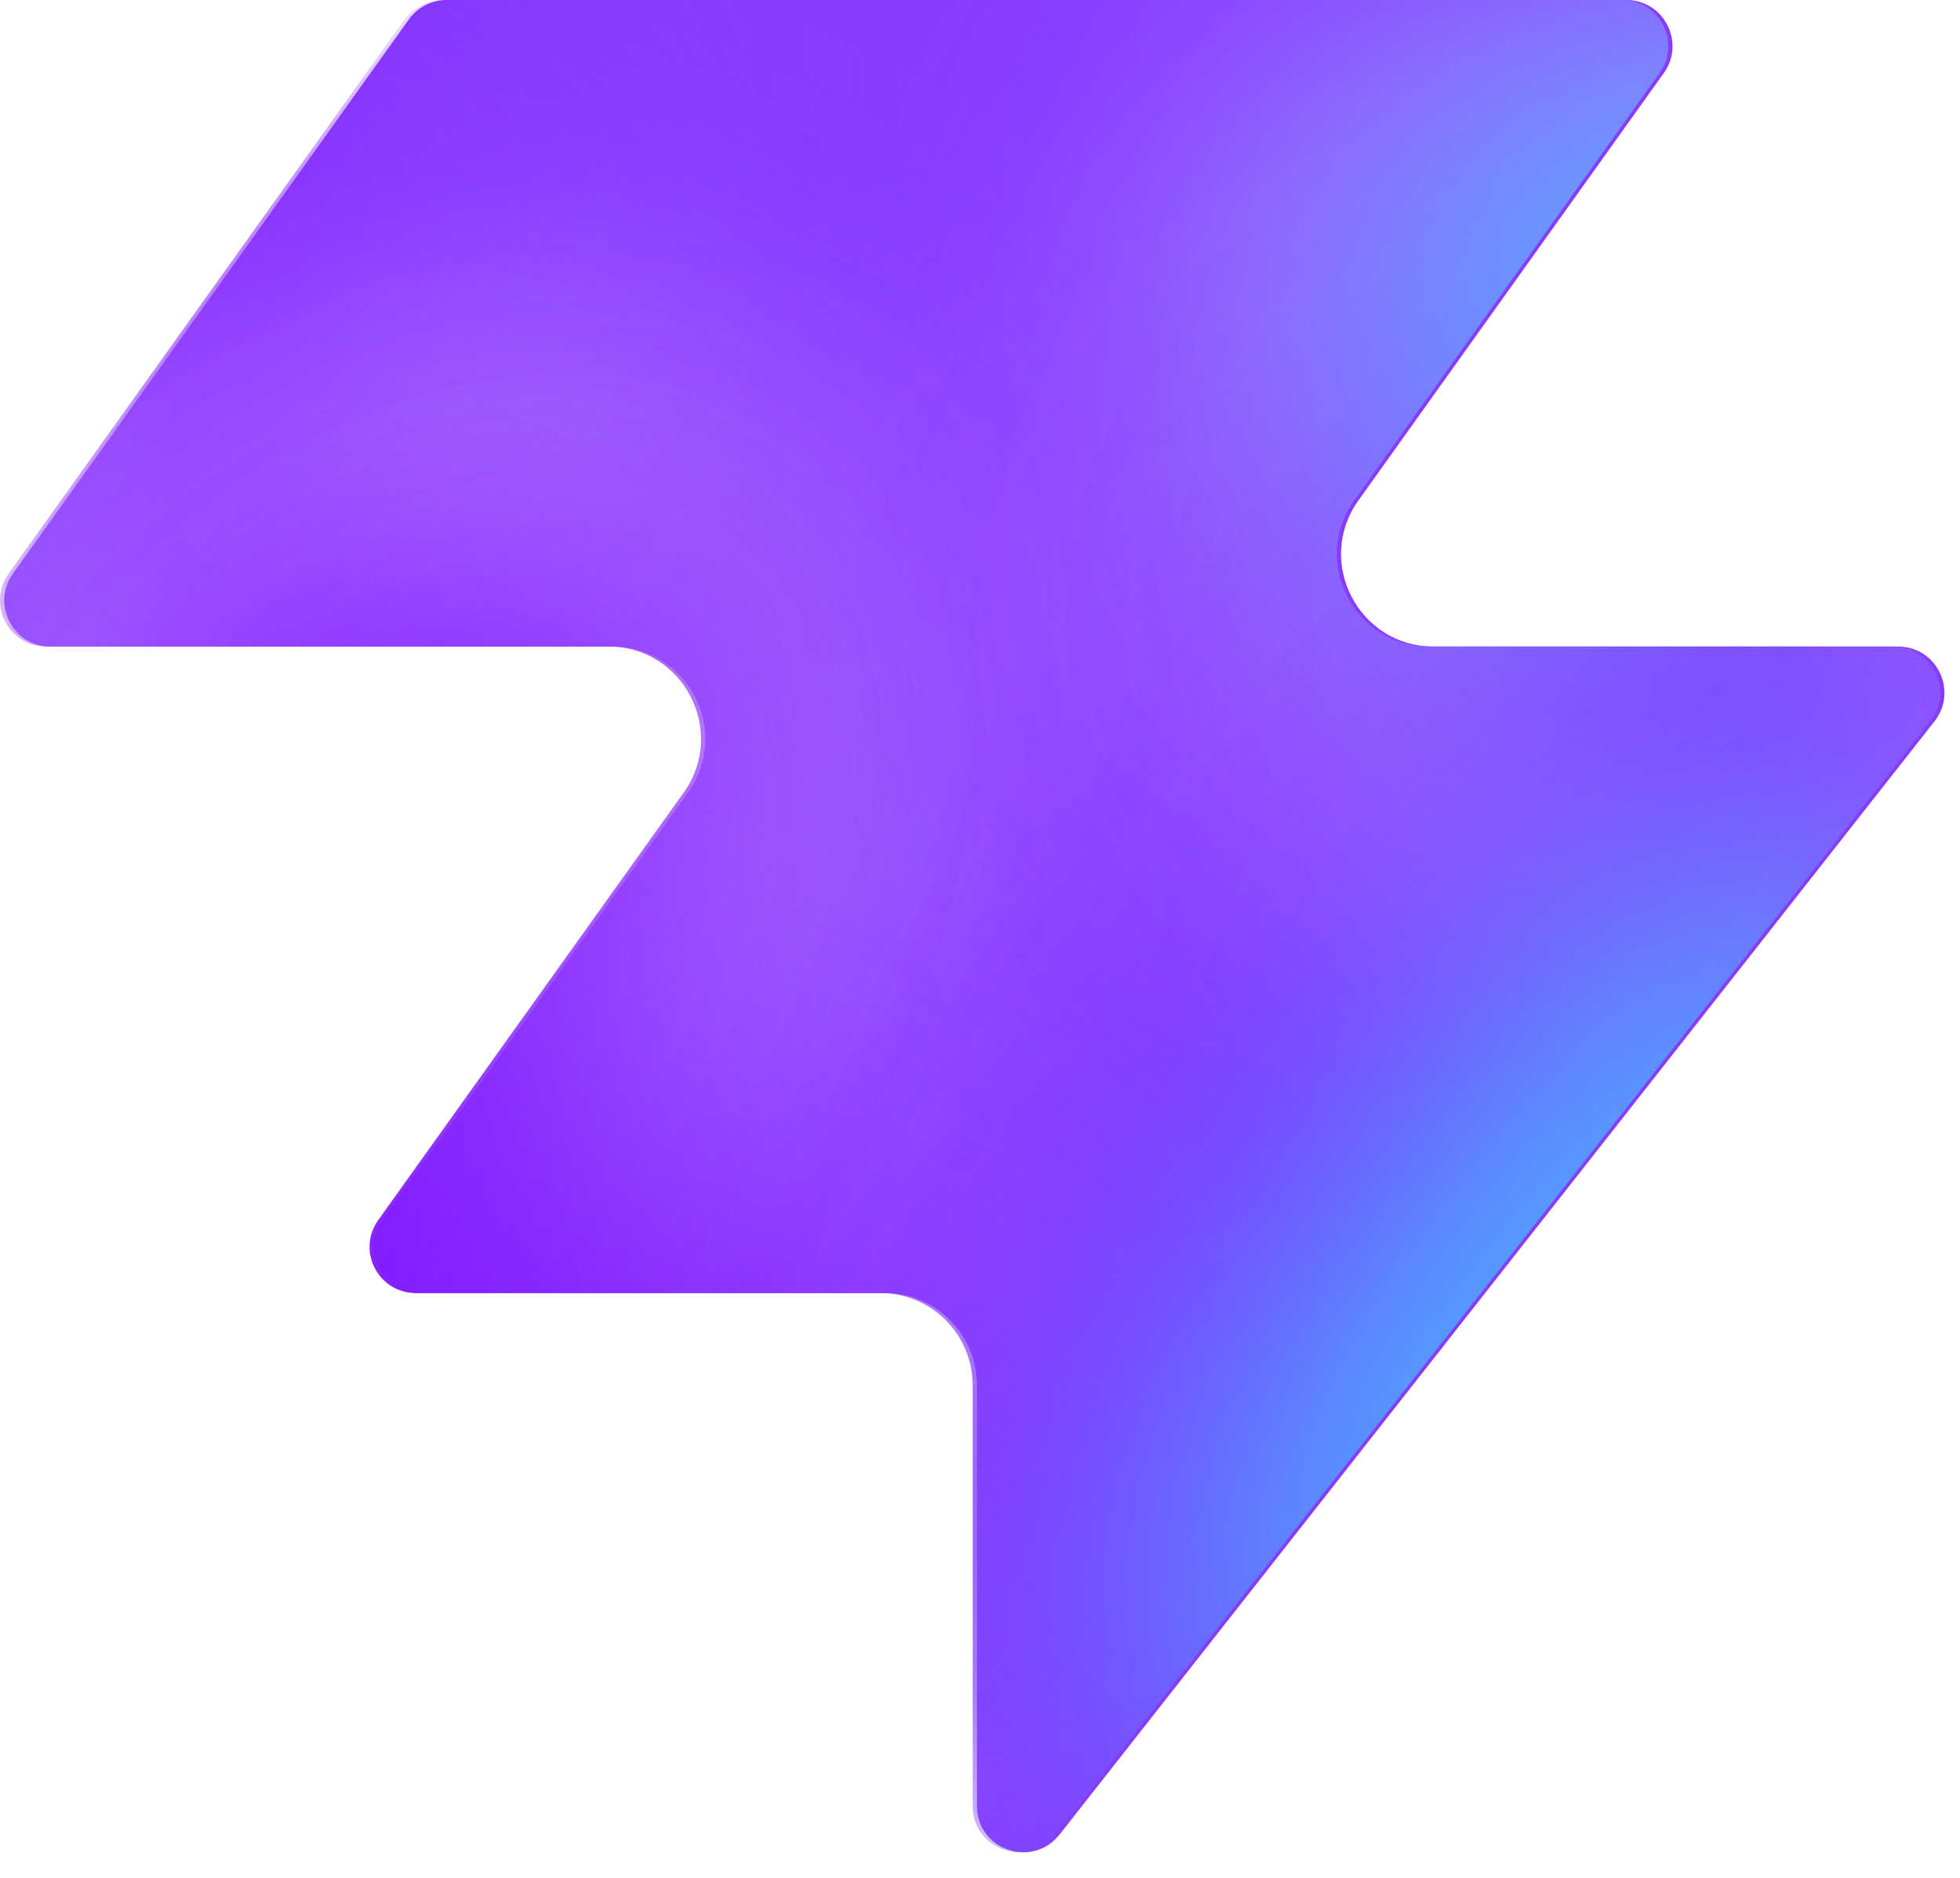
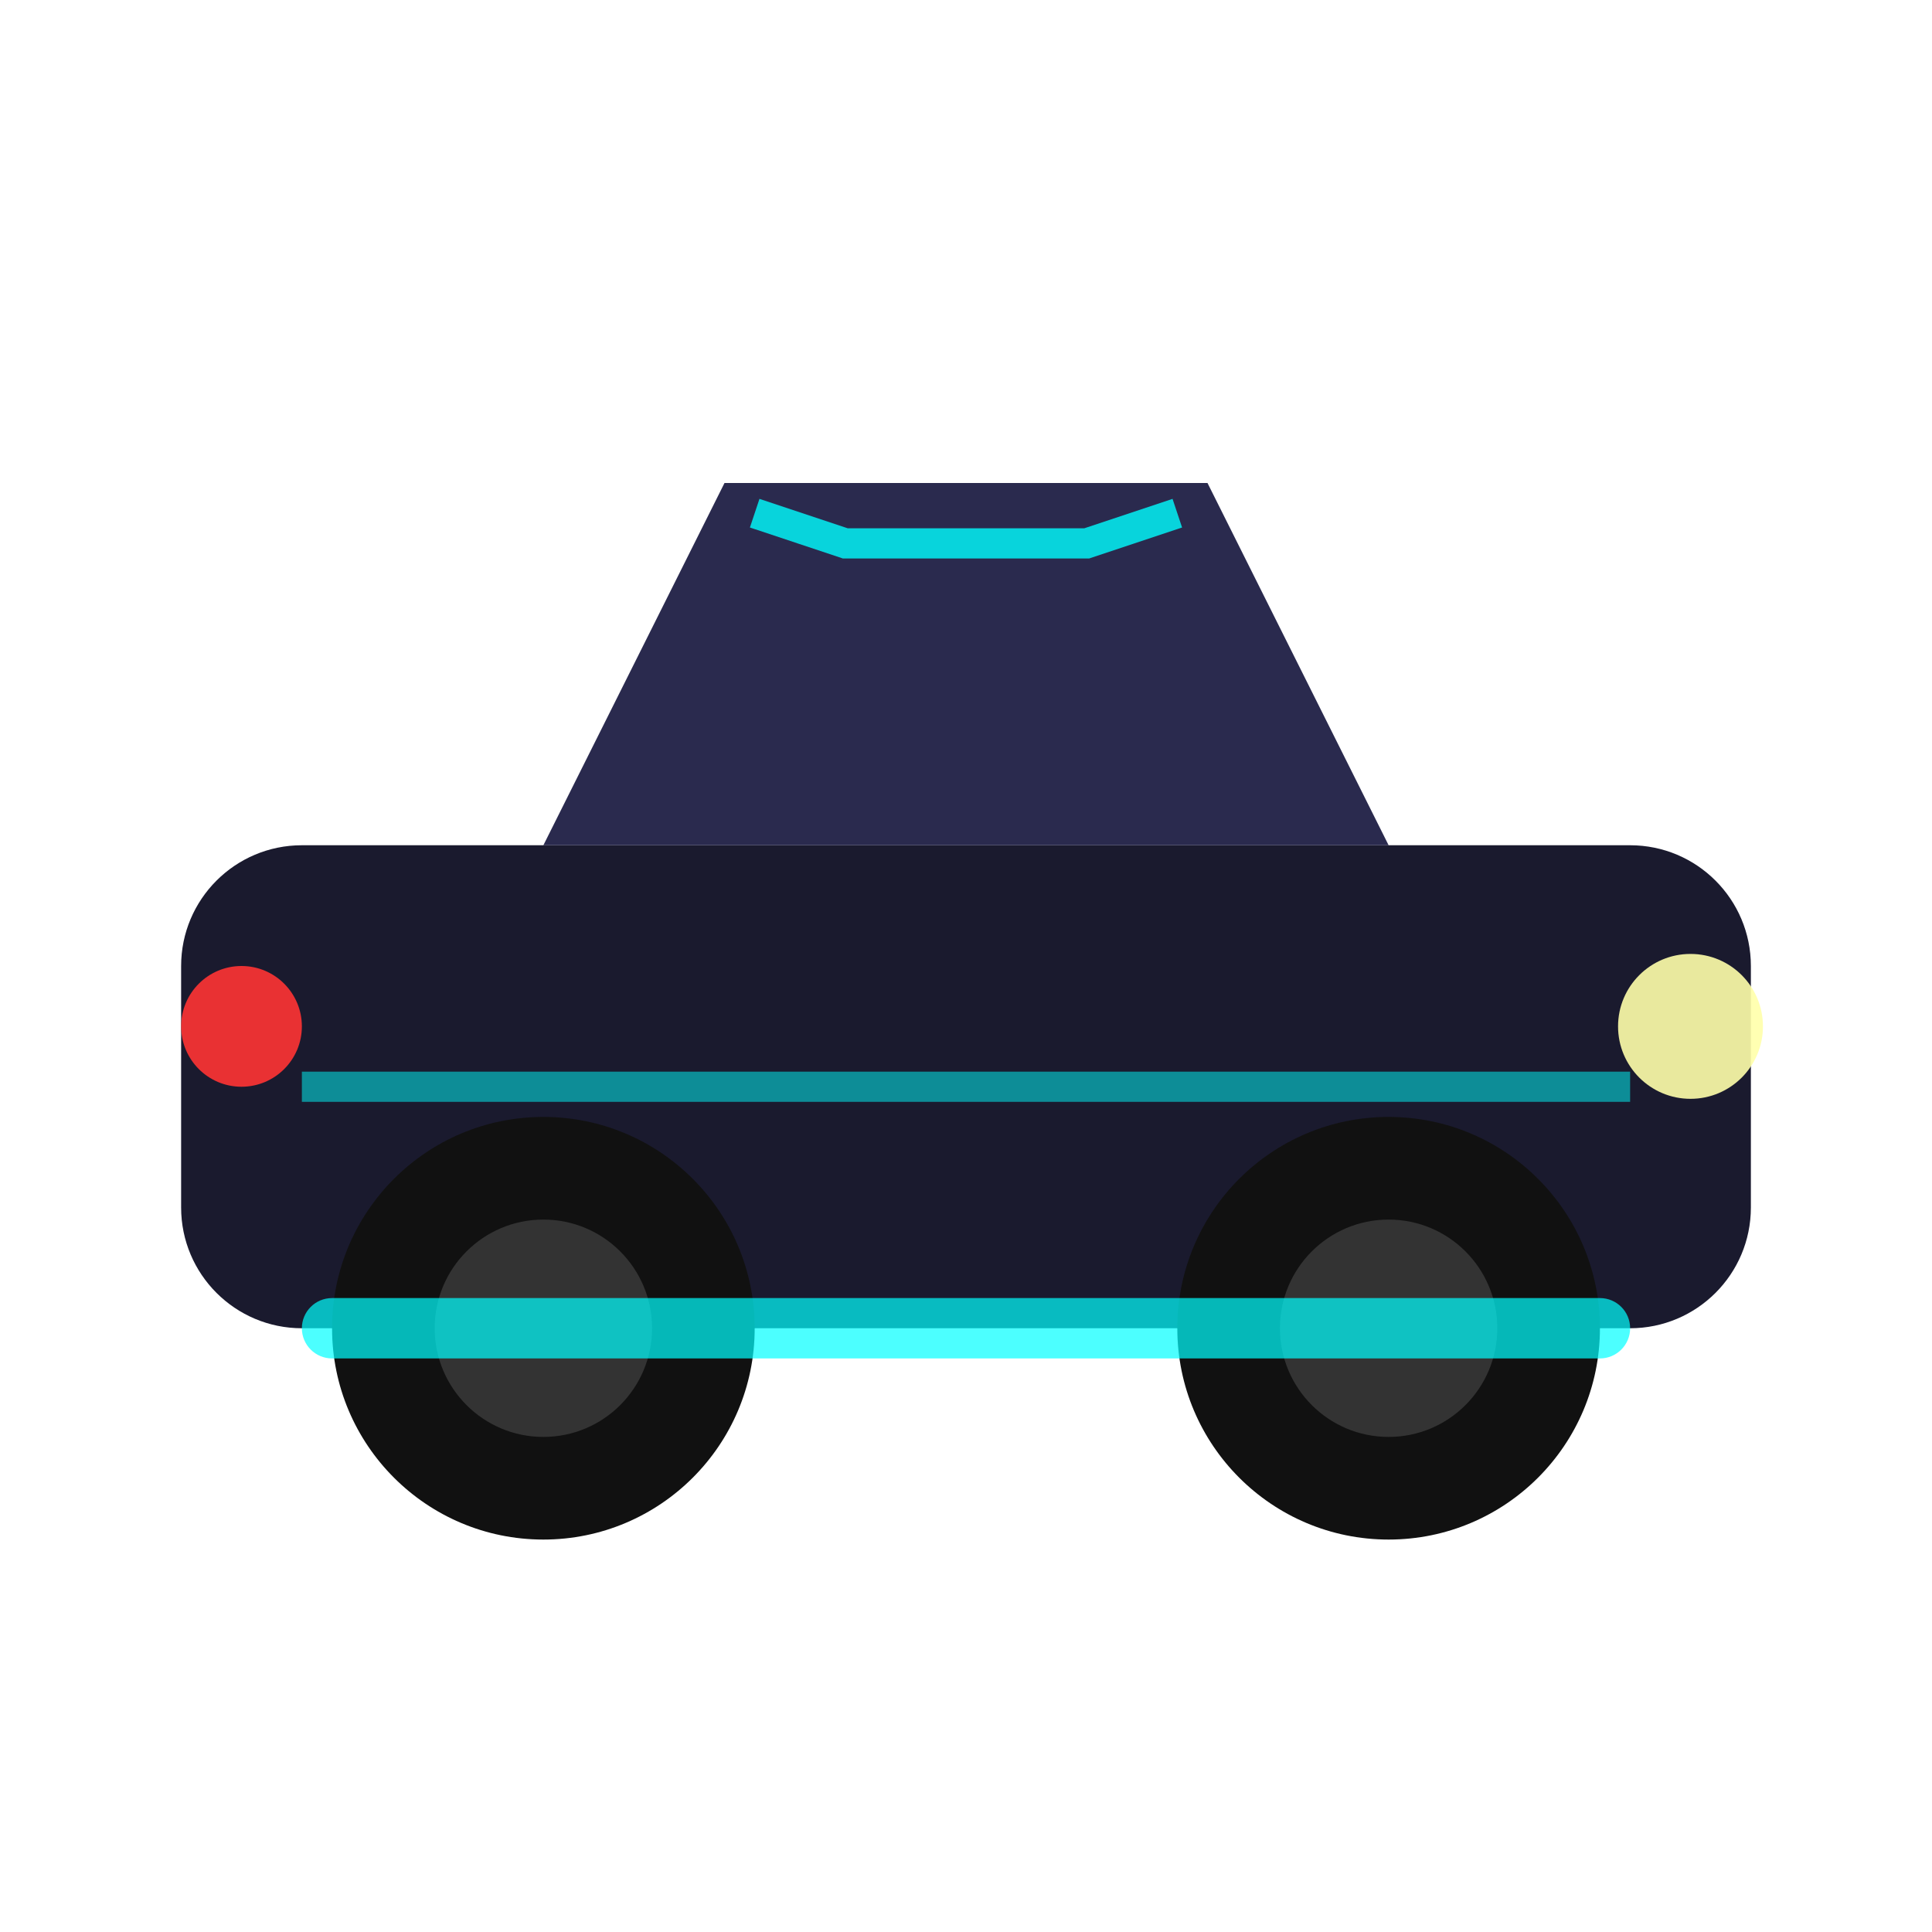
- <svg xmlns="http://www.w3.org/2000/svg" width="48" height="46" fill="none" viewBox="0 0 48 46">
-   <path fill="#863bff" d="M25.946 44.938c-.664.845-2.021.375-2.021-.698V33.937a2.26 2.26 0 0 0-2.262-2.262H10.287c-.92 0-1.456-1.04-.92-1.788l7.48-10.471c1.07-1.497 0-3.578-1.842-3.578H1.237c-.92 0-1.456-1.04-.92-1.788L10.013.474c.214-.297.556-.474.92-.474h28.894c.92 0 1.456 1.04.92 1.788l-7.48 10.471c-1.07 1.498 0 3.579 1.842 3.579h11.377c.943 0 1.473 1.088.89 1.83L25.947 44.94z" style="fill:#863bff;fill:color(display-p3 .525 .23 1);fill-opacity:1" />
-   <mask id="a" width="48" height="46" x="0" y="0" maskUnits="userSpaceOnUse" style="mask-type:alpha">
-     <path fill="#000" d="M25.842 44.938c-.664.844-2.021.375-2.021-.698V33.937a2.26 2.26 0 0 0-2.262-2.262H10.183c-.92 0-1.456-1.04-.92-1.788l7.48-10.471c1.07-1.498 0-3.579-1.842-3.579H1.133c-.92 0-1.456-1.04-.92-1.787L9.91.473c.214-.297.556-.474.92-.474h28.894c.92 0 1.456 1.04.92 1.788l-7.48 10.471c-1.07 1.498 0 3.578 1.842 3.578h11.377c.943 0 1.473 1.088.89 1.832L25.843 44.94z" style="fill:#000;fill-opacity:1" />
-   </mask>
-   <g mask="url(#a)">
-     <g filter="url(#b)">
-       <ellipse cx="5.508" cy="14.704" fill="#ede6ff" rx="5.508" ry="14.704" style="fill:#ede6ff;fill:color(display-p3 .927 .903 1);fill-opacity:1" transform="matrix(.00324 1 1 -.00324 -4.47 31.516)" />
-     </g>
-     <g filter="url(#c)">
-       <ellipse cx="10.399" cy="29.851" fill="#ede6ff" rx="10.399" ry="29.851" style="fill:#ede6ff;fill:color(display-p3 .927 .903 1);fill-opacity:1" transform="matrix(.00324 1 1 -.00324 -39.328 7.883)" />
-     </g>
-     <g filter="url(#d)">
-       <ellipse cx="5.508" cy="30.487" fill="#7e14ff" rx="5.508" ry="30.487" style="fill:#7e14ff;fill:color(display-p3 .492 .077 1);fill-opacity:1" transform="rotate(89.814 -25.913 -14.639)scale(1 -1)" />
-     </g>
-     <g filter="url(#e)">
-       <ellipse cx="5.508" cy="30.599" fill="#7e14ff" rx="5.508" ry="30.599" style="fill:#7e14ff;fill:color(display-p3 .492 .077 1);fill-opacity:1" transform="rotate(89.814 -32.644 -3.334)scale(1 -1)" />
-     </g>
-     <g filter="url(#f)">
-       <ellipse cx="5.508" cy="30.599" fill="#7e14ff" rx="5.508" ry="30.599" style="fill:#7e14ff;fill:color(display-p3 .492 .077 1);fill-opacity:1" transform="matrix(.00324 1 1 -.00324 -34.34 30.47)" />
-     </g>
-     <g filter="url(#g)">
-       <ellipse cx="14.072" cy="22.078" fill="#ede6ff" rx="14.072" ry="22.078" style="fill:#ede6ff;fill:color(display-p3 .927 .903 1);fill-opacity:1" transform="rotate(93.35 24.506 48.493)scale(-1 1)" />
-     </g>
-     <g filter="url(#h)">
-       <ellipse cx="3.47" cy="21.501" fill="#7e14ff" rx="3.47" ry="21.501" style="fill:#7e14ff;fill:color(display-p3 .492 .077 1);fill-opacity:1" transform="rotate(89.009 28.708 47.59)scale(-1 1)" />
-     </g>
-     <g filter="url(#i)">
-       <ellipse cx="3.47" cy="21.501" fill="#7e14ff" rx="3.47" ry="21.501" style="fill:#7e14ff;fill:color(display-p3 .492 .077 1);fill-opacity:1" transform="rotate(89.009 28.708 47.59)scale(-1 1)" />
-     </g>
-     <g filter="url(#j)">
-       <ellipse cx=".387" cy="8.972" fill="#7e14ff" rx="4.407" ry="29.108" style="fill:#7e14ff;fill:color(display-p3 .492 .077 1);fill-opacity:1" transform="rotate(39.51 .387 8.972)" />
-     </g>
-     <g filter="url(#k)">
-       <ellipse cx="47.523" cy="-6.092" fill="#7e14ff" rx="4.407" ry="29.108" style="fill:#7e14ff;fill:color(display-p3 .492 .077 1);fill-opacity:1" transform="rotate(37.892 47.523 -6.092)" />
-     </g>
-     <g filter="url(#l)">
-       <ellipse cx="41.412" cy="6.333" fill="#47bfff" rx="5.971" ry="9.665" style="fill:#47bfff;fill:color(display-p3 .28 .748 1);fill-opacity:1" transform="rotate(37.892 41.412 6.333)" />
-     </g>
-     <g filter="url(#m)">
-       <ellipse cx="-1.879" cy="38.332" fill="#7e14ff" rx="4.407" ry="29.108" style="fill:#7e14ff;fill:color(display-p3 .492 .077 1);fill-opacity:1" transform="rotate(37.892 -1.88 38.332)" />
-     </g>
-     <g filter="url(#n)">
-       <ellipse cx="-1.879" cy="38.332" fill="#7e14ff" rx="4.407" ry="29.108" style="fill:#7e14ff;fill:color(display-p3 .492 .077 1);fill-opacity:1" transform="rotate(37.892 -1.88 38.332)" />
-     </g>
-     <g filter="url(#o)">
-       <ellipse cx="35.651" cy="29.907" fill="#7e14ff" rx="4.407" ry="29.108" style="fill:#7e14ff;fill:color(display-p3 .492 .077 1);fill-opacity:1" transform="rotate(37.892 35.651 29.907)" />
-     </g>
-     <g filter="url(#p)">
-       <ellipse cx="38.418" cy="32.4" fill="#47bfff" rx="5.971" ry="15.297" style="fill:#47bfff;fill:color(display-p3 .28 .748 1);fill-opacity:1" transform="rotate(37.892 38.418 32.4)" />
-     </g>
-   </g>
-   <defs>
-     <filter id="b" width="60.045" height="41.654" x="-19.77" y="16.149" color-interpolation-filters="sRGB" filterUnits="userSpaceOnUse">
-       <feFlood flood-opacity="0" result="BackgroundImageFix" />
-       <feBlend in="SourceGraphic" in2="BackgroundImageFix" result="shape" />
-       <feGaussianBlur result="effect1_foregroundBlur_2002_17158" stdDeviation="7.659" />
-     </filter>
-     <filter id="c" width="90.34" height="51.437" x="-54.613" y="-7.533" color-interpolation-filters="sRGB" filterUnits="userSpaceOnUse">
-       <feFlood flood-opacity="0" result="BackgroundImageFix" />
-       <feBlend in="SourceGraphic" in2="BackgroundImageFix" result="shape" />
-       <feGaussianBlur result="effect1_foregroundBlur_2002_17158" stdDeviation="7.659" />
-     </filter>
-     <filter id="d" width="79.355" height="29.4" x="-49.64" y="2.03" color-interpolation-filters="sRGB" filterUnits="userSpaceOnUse">
-       <feFlood flood-opacity="0" result="BackgroundImageFix" />
-       <feBlend in="SourceGraphic" in2="BackgroundImageFix" result="shape" />
-       <feGaussianBlur result="effect1_foregroundBlur_2002_17158" stdDeviation="4.596" />
-     </filter>
-     <filter id="e" width="79.579" height="29.4" x="-45.045" y="20.029" color-interpolation-filters="sRGB" filterUnits="userSpaceOnUse">
-       <feFlood flood-opacity="0" result="BackgroundImageFix" />
-       <feBlend in="SourceGraphic" in2="BackgroundImageFix" result="shape" />
-       <feGaussianBlur result="effect1_foregroundBlur_2002_17158" stdDeviation="4.596" />
-     </filter>
-     <filter id="f" width="79.579" height="29.4" x="-43.513" y="21.178" color-interpolation-filters="sRGB" filterUnits="userSpaceOnUse">
-       <feFlood flood-opacity="0" result="BackgroundImageFix" />
-       <feBlend in="SourceGraphic" in2="BackgroundImageFix" result="shape" />
-       <feGaussianBlur result="effect1_foregroundBlur_2002_17158" stdDeviation="4.596" />
-     </filter>
-     <filter id="g" width="74.749" height="58.852" x="15.756" y="-17.901" color-interpolation-filters="sRGB" filterUnits="userSpaceOnUse">
-       <feFlood flood-opacity="0" result="BackgroundImageFix" />
-       <feBlend in="SourceGraphic" in2="BackgroundImageFix" result="shape" />
-       <feGaussianBlur result="effect1_foregroundBlur_2002_17158" stdDeviation="7.659" />
-     </filter>
-     <filter id="h" width="61.377" height="25.362" x="23.548" y="2.284" color-interpolation-filters="sRGB" filterUnits="userSpaceOnUse">
-       <feFlood flood-opacity="0" result="BackgroundImageFix" />
-       <feBlend in="SourceGraphic" in2="BackgroundImageFix" result="shape" />
-       <feGaussianBlur result="effect1_foregroundBlur_2002_17158" stdDeviation="4.596" />
-     </filter>
-     <filter id="i" width="61.377" height="25.362" x="23.548" y="2.284" color-interpolation-filters="sRGB" filterUnits="userSpaceOnUse">
-       <feFlood flood-opacity="0" result="BackgroundImageFix" />
-       <feBlend in="SourceGraphic" in2="BackgroundImageFix" result="shape" />
-       <feGaussianBlur result="effect1_foregroundBlur_2002_17158" stdDeviation="4.596" />
-     </filter>
-     <filter id="j" width="56.045" height="63.649" x="-27.636" y="-22.853" color-interpolation-filters="sRGB" filterUnits="userSpaceOnUse">
-       <feFlood flood-opacity="0" result="BackgroundImageFix" />
-       <feBlend in="SourceGraphic" in2="BackgroundImageFix" result="shape" />
-       <feGaussianBlur result="effect1_foregroundBlur_2002_17158" stdDeviation="4.596" />
-     </filter>
-     <filter id="k" width="54.814" height="64.646" x="20.116" y="-38.415" color-interpolation-filters="sRGB" filterUnits="userSpaceOnUse">
-       <feFlood flood-opacity="0" result="BackgroundImageFix" />
-       <feBlend in="SourceGraphic" in2="BackgroundImageFix" result="shape" />
-       <feGaussianBlur result="effect1_foregroundBlur_2002_17158" stdDeviation="4.596" />
-     </filter>
-     <filter id="l" width="33.541" height="35.313" x="24.641" y="-11.323" color-interpolation-filters="sRGB" filterUnits="userSpaceOnUse">
-       <feFlood flood-opacity="0" result="BackgroundImageFix" />
-       <feBlend in="SourceGraphic" in2="BackgroundImageFix" result="shape" />
-       <feGaussianBlur result="effect1_foregroundBlur_2002_17158" stdDeviation="4.596" />
-     </filter>
-     <filter id="m" width="54.814" height="64.646" x="-29.286" y="6.009" color-interpolation-filters="sRGB" filterUnits="userSpaceOnUse">
-       <feFlood flood-opacity="0" result="BackgroundImageFix" />
-       <feBlend in="SourceGraphic" in2="BackgroundImageFix" result="shape" />
-       <feGaussianBlur result="effect1_foregroundBlur_2002_17158" stdDeviation="4.596" />
-     </filter>
-     <filter id="n" width="54.814" height="64.646" x="-29.286" y="6.009" color-interpolation-filters="sRGB" filterUnits="userSpaceOnUse">
-       <feFlood flood-opacity="0" result="BackgroundImageFix" />
-       <feBlend in="SourceGraphic" in2="BackgroundImageFix" result="shape" />
-       <feGaussianBlur result="effect1_foregroundBlur_2002_17158" stdDeviation="4.596" />
-     </filter>
-     <filter id="o" width="54.814" height="64.646" x="8.244" y="-2.416" color-interpolation-filters="sRGB" filterUnits="userSpaceOnUse">
-       <feFlood flood-opacity="0" result="BackgroundImageFix" />
-       <feBlend in="SourceGraphic" in2="BackgroundImageFix" result="shape" />
-       <feGaussianBlur result="effect1_foregroundBlur_2002_17158" stdDeviation="4.596" />
-     </filter>
-     <filter id="p" width="39.409" height="43.623" x="18.713" y="10.588" color-interpolation-filters="sRGB" filterUnits="userSpaceOnUse">
-       <feFlood flood-opacity="0" result="BackgroundImageFix" />
-       <feBlend in="SourceGraphic" in2="BackgroundImageFix" result="shape" />
-       <feGaussianBlur result="effect1_foregroundBlur_2002_17158" stdDeviation="4.596" />
-     </filter>
-   </defs>
+ <svg xmlns="http://www.w3.org/2000/svg" viewBox="0 0 32 32">
+   <rect x="3" y="14" width="26" height="8" rx="2" fill="#1a1a2e" />
+   <path d="M9 14 L12 8 L20 8 L23 14" fill="#2a2a4e" />
+   <path d="M12.5 8.5 L14 9 L18 9 L19.5 8.5" fill="none" stroke="#00ffff" stroke-width="0.5" opacity="0.8" />
+   <circle cx="9" cy="22" r="3.5" fill="#111" />
+   <circle cx="9" cy="22" r="1.8" fill="#333" />
+   <circle cx="23" cy="22" r="3.5" fill="#111" />
+   <circle cx="23" cy="22" r="1.8" fill="#333" />
+   <rect x="5" y="21.5" width="22" height="1" rx="0.5" fill="#00ffff" opacity="0.7" />
+   <circle cx="28" cy="17" r="1.2" fill="#ffffaa" opacity="0.9" />
+   <circle cx="4" cy="17" r="1" fill="#ff3333" opacity="0.9" />
+   <line x1="5" y1="18" x2="27" y2="18" stroke="#00ffff" stroke-width="0.5" opacity="0.5" />
</svg>
